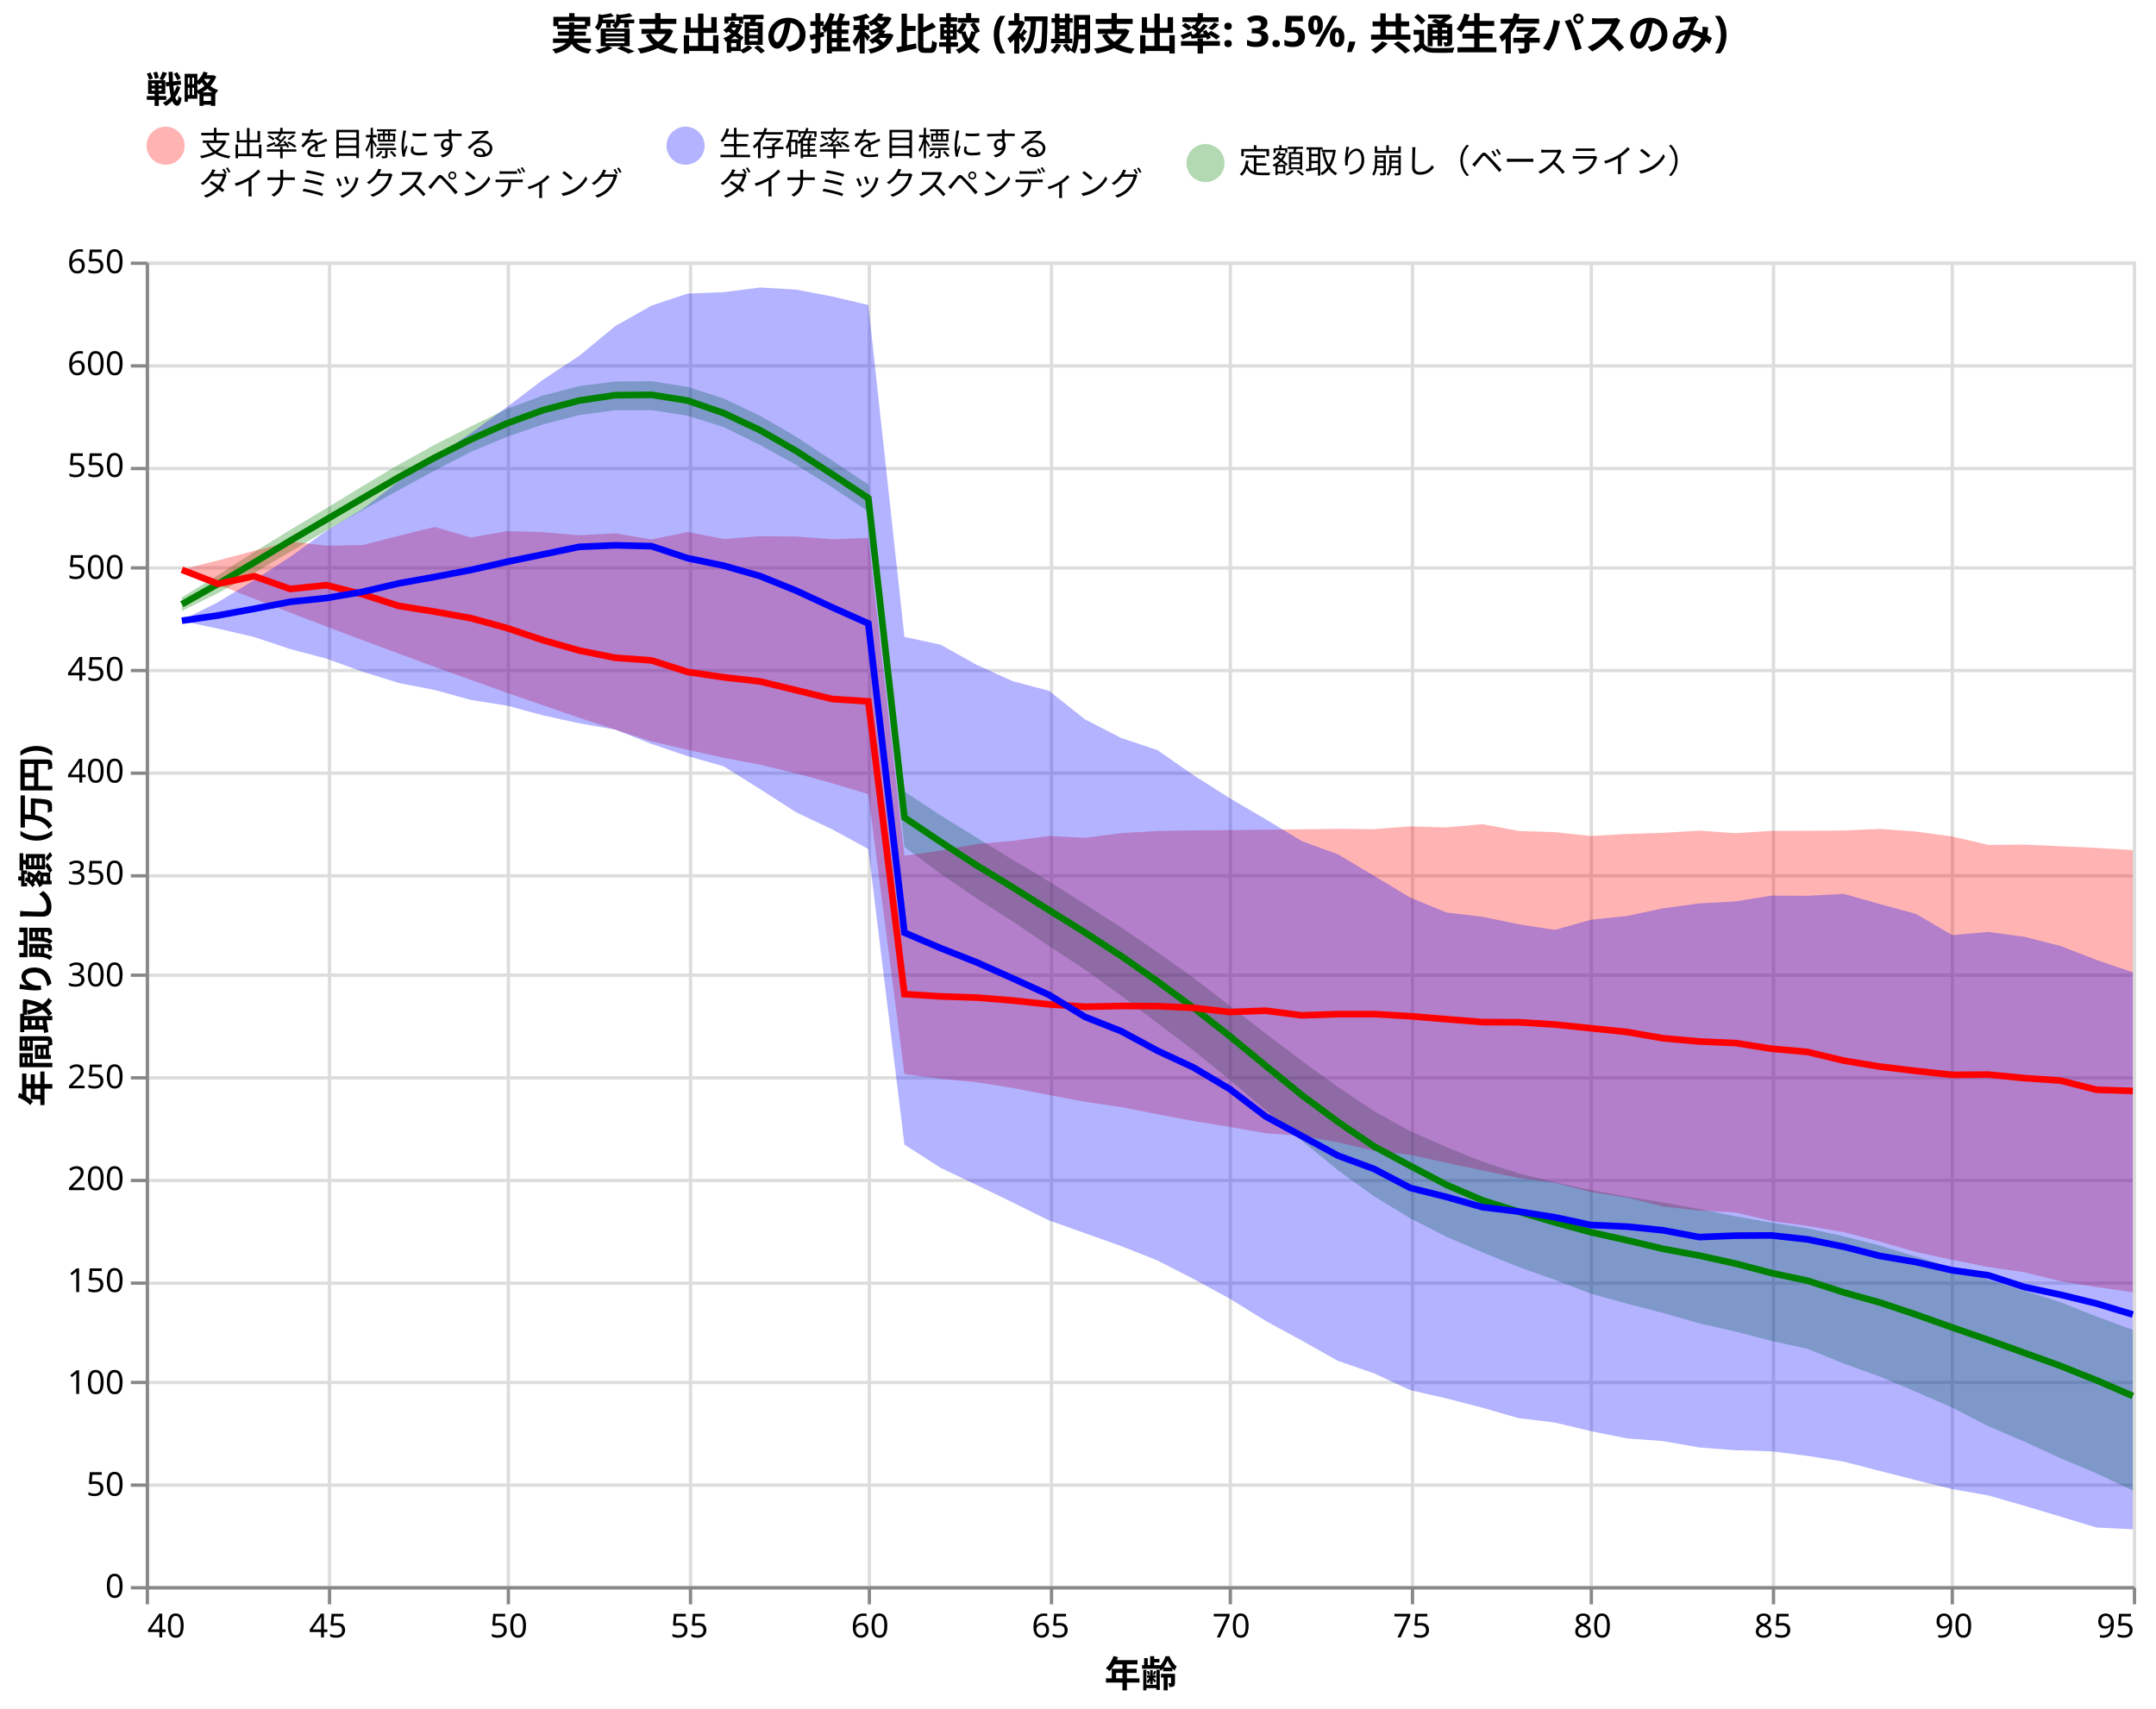
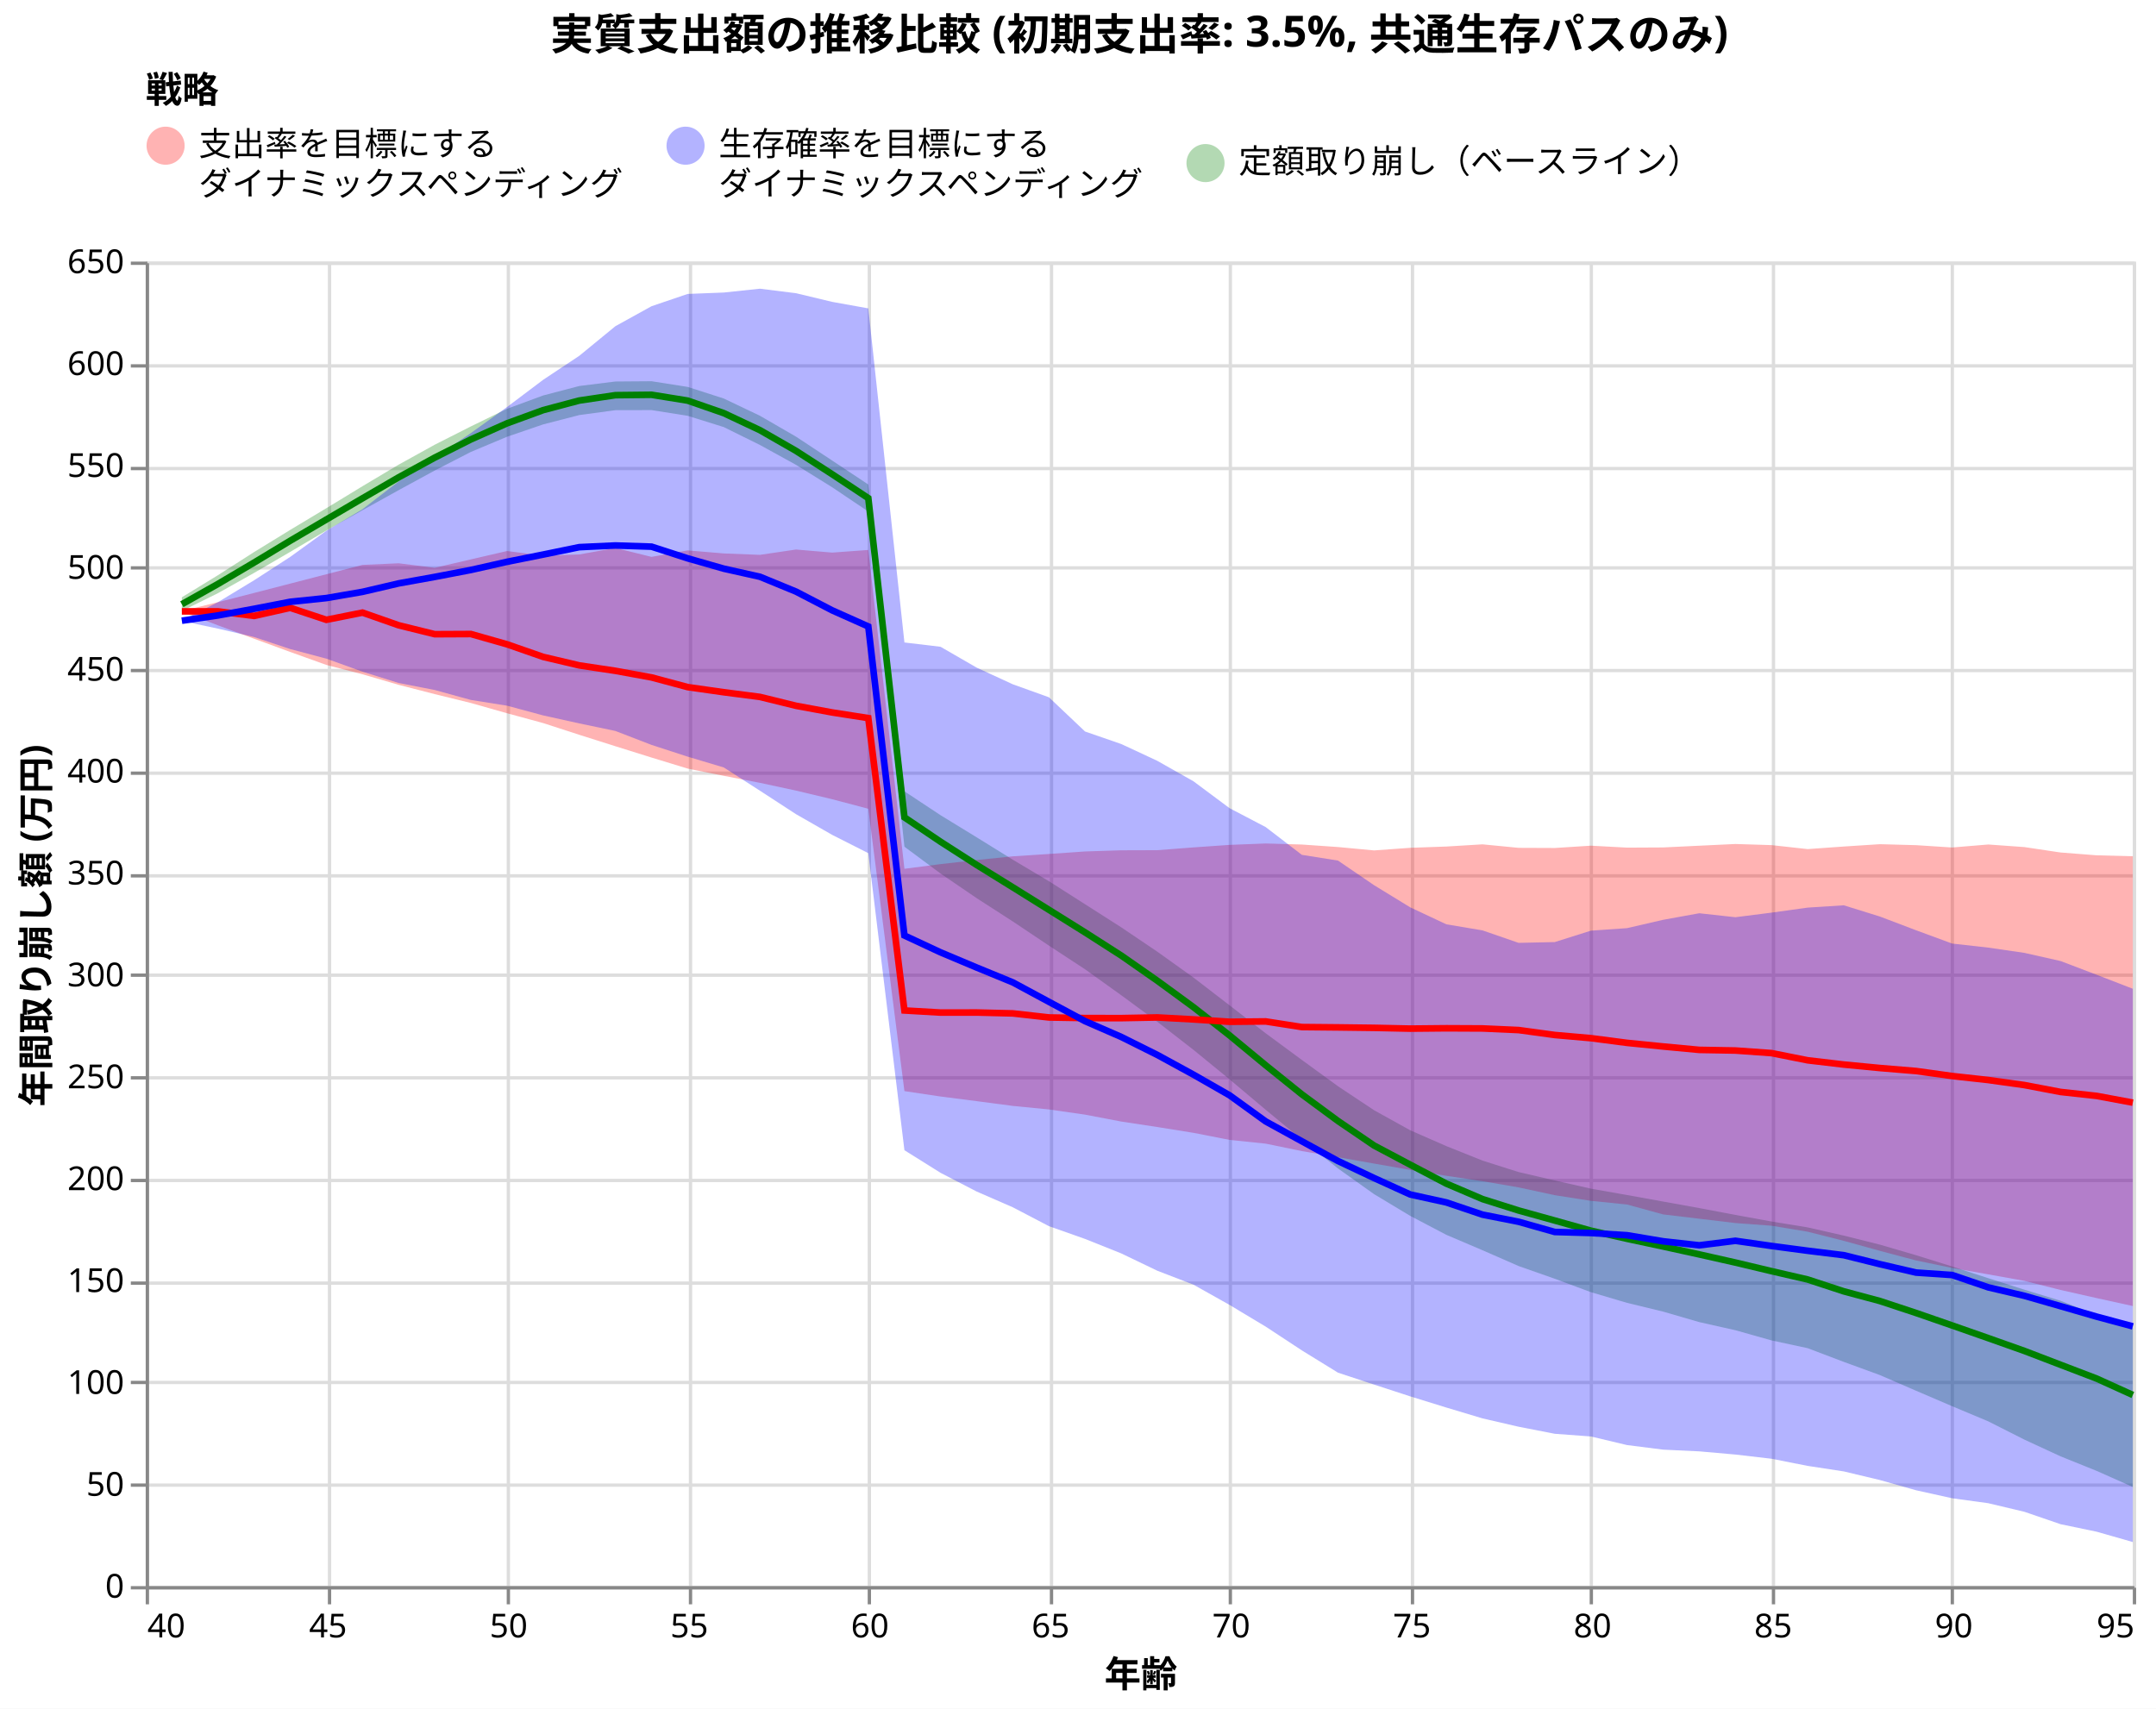
<svg xmlns="http://www.w3.org/2000/svg" version="1.1" class="marks" width="651" height="516" viewBox="0 0 651 516">
  <rect width="651" height="516" fill="white" />
  <g fill="none" stroke-miterlimit="10" transform="translate(44,79)">
    <g class="mark-group role-frame root" role="graphics-object" aria-roledescription="group mark container">
      <g transform="translate(0,0)">
        <path class="background" aria-hidden="true" d="M0.5,0.5h600v400h-600Z" stroke="#ddd" />
        <g>
          <g class="mark-group role-axis" aria-hidden="true">
            <g transform="translate(0.5,400.5)">
              <path class="background" aria-hidden="true" d="M0,0h0v0h0Z" pointer-events="none" />
              <g>
                <g class="mark-rule role-axis-grid" pointer-events="none">
                  <line transform="translate(0,-400)" x2="0" y2="400" stroke="#ddd" stroke-width="1" opacity="1" />
                  <line transform="translate(55,-400)" x2="0" y2="400" stroke="#ddd" stroke-width="1" opacity="1" />
                  <line transform="translate(109,-400)" x2="0" y2="400" stroke="#ddd" stroke-width="1" opacity="1" />
                  <line transform="translate(164,-400)" x2="0" y2="400" stroke="#ddd" stroke-width="1" opacity="1" />
                  <line transform="translate(218,-400)" x2="0" y2="400" stroke="#ddd" stroke-width="1" opacity="1" />
                  <line transform="translate(273,-400)" x2="0" y2="400" stroke="#ddd" stroke-width="1" opacity="1" />
                  <line transform="translate(327,-400)" x2="0" y2="400" stroke="#ddd" stroke-width="1" opacity="1" />
                  <line transform="translate(382,-400)" x2="0" y2="400" stroke="#ddd" stroke-width="1" opacity="1" />
                  <line transform="translate(436,-400)" x2="0" y2="400" stroke="#ddd" stroke-width="1" opacity="1" />
                  <line transform="translate(491,-400)" x2="0" y2="400" stroke="#ddd" stroke-width="1" opacity="1" />
                  <line transform="translate(545,-400)" x2="0" y2="400" stroke="#ddd" stroke-width="1" opacity="1" />
                  <line transform="translate(600,-400)" x2="0" y2="400" stroke="#ddd" stroke-width="1" opacity="1" />
                </g>
              </g>
              <path class="foreground" aria-hidden="true" d="" pointer-events="none" display="none" />
            </g>
          </g>
          <g class="mark-group role-axis" aria-hidden="true">
            <g transform="translate(0.5,0.5)">
              <path class="background" aria-hidden="true" d="M0,0h0v0h0Z" pointer-events="none" />
              <g>
                <g class="mark-rule role-axis-grid" pointer-events="none">
                  <line transform="translate(0,400)" x2="600" y2="0" stroke="#ddd" stroke-width="1" opacity="1" />
                  <line transform="translate(0,369)" x2="600" y2="0" stroke="#ddd" stroke-width="1" opacity="1" />
                  <line transform="translate(0,338)" x2="600" y2="0" stroke="#ddd" stroke-width="1" opacity="1" />
                  <line transform="translate(0,308)" x2="600" y2="0" stroke="#ddd" stroke-width="1" opacity="1" />
                  <line transform="translate(0,277)" x2="600" y2="0" stroke="#ddd" stroke-width="1" opacity="1" />
                  <line transform="translate(0,246)" x2="600" y2="0" stroke="#ddd" stroke-width="1" opacity="1" />
                  <line transform="translate(0,215)" x2="600" y2="0" stroke="#ddd" stroke-width="1" opacity="1" />
                  <line transform="translate(0,185)" x2="600" y2="0" stroke="#ddd" stroke-width="1" opacity="1" />
                  <line transform="translate(0,154)" x2="600" y2="0" stroke="#ddd" stroke-width="1" opacity="1" />
                  <line transform="translate(0,123)" x2="600" y2="0" stroke="#ddd" stroke-width="1" opacity="1" />
                  <line transform="translate(0,92)" x2="600" y2="0" stroke="#ddd" stroke-width="1" opacity="1" />
                  <line transform="translate(0,62)" x2="600" y2="0" stroke="#ddd" stroke-width="1" opacity="1" />
                  <line transform="translate(0,31)" x2="600" y2="0" stroke="#ddd" stroke-width="1" opacity="1" />
                  <line transform="translate(0,0)" x2="600" y2="0" stroke="#ddd" stroke-width="1" opacity="1" />
                </g>
              </g>
              <path class="foreground" aria-hidden="true" d="" pointer-events="none" display="none" />
            </g>
          </g>
          <g class="mark-group role-axis" role="graphics-symbol" aria-roledescription="axis" aria-label="X-axis titled '年齢' for a linear scale with values from 40 to 95">
            <g transform="translate(0.5,400.5)">
              <path class="background" aria-hidden="true" d="M0,0h0v0h0Z" pointer-events="none" />
              <g>
                <g class="mark-rule role-axis-tick" pointer-events="none">
                  <line transform="translate(0,0)" x2="0" y2="5" stroke="#888" stroke-width="1" opacity="1" />
                  <line transform="translate(55,0)" x2="0" y2="5" stroke="#888" stroke-width="1" opacity="1" />
                  <line transform="translate(109,0)" x2="0" y2="5" stroke="#888" stroke-width="1" opacity="1" />
                  <line transform="translate(164,0)" x2="0" y2="5" stroke="#888" stroke-width="1" opacity="1" />
                  <line transform="translate(218,0)" x2="0" y2="5" stroke="#888" stroke-width="1" opacity="1" />
                  <line transform="translate(273,0)" x2="0" y2="5" stroke="#888" stroke-width="1" opacity="1" />
                  <line transform="translate(327,0)" x2="0" y2="5" stroke="#888" stroke-width="1" opacity="1" />
                  <line transform="translate(382,0)" x2="0" y2="5" stroke="#888" stroke-width="1" opacity="1" />
                  <line transform="translate(436,0)" x2="0" y2="5" stroke="#888" stroke-width="1" opacity="1" />
                  <line transform="translate(491,0)" x2="0" y2="5" stroke="#888" stroke-width="1" opacity="1" />
                  <line transform="translate(545,0)" x2="0" y2="5" stroke="#888" stroke-width="1" opacity="1" />
                  <line transform="translate(600,0)" x2="0" y2="5" stroke="#888" stroke-width="1" opacity="1" />
                </g>
                <g class="mark-text role-axis-label" pointer-events="none">
                  <text text-anchor="start" transform="translate(0,15)" font-family="sans-serif" font-size="10px" fill="#000" opacity="1">40</text>
                  <text text-anchor="middle" transform="translate(54.54545,15)" font-family="sans-serif" font-size="10px" fill="#000" opacity="1">45</text>
                  <text text-anchor="middle" transform="translate(109.0909,15)" font-family="sans-serif" font-size="10px" fill="#000" opacity="1">50</text>
                  <text text-anchor="middle" transform="translate(163.6364,15)" font-family="sans-serif" font-size="10px" fill="#000" opacity="1">55</text>
                  <text text-anchor="middle" transform="translate(218.1818,15)" font-family="sans-serif" font-size="10px" fill="#000" opacity="1">60</text>
                  <text text-anchor="middle" transform="translate(272.7273,15)" font-family="sans-serif" font-size="10px" fill="#000" opacity="1">65</text>
                  <text text-anchor="middle" transform="translate(327.2727,15)" font-family="sans-serif" font-size="10px" fill="#000" opacity="1">70</text>
                  <text text-anchor="middle" transform="translate(381.8182,15)" font-family="sans-serif" font-size="10px" fill="#000" opacity="1">75</text>
                  <text text-anchor="middle" transform="translate(436.3636,15)" font-family="sans-serif" font-size="10px" fill="#000" opacity="1">80</text>
                  <text text-anchor="middle" transform="translate(490.9091,15)" font-family="sans-serif" font-size="10px" fill="#000" opacity="1">85</text>
                  <text text-anchor="middle" transform="translate(545.4545,15)" font-family="sans-serif" font-size="10px" fill="#000" opacity="1">90</text>
                  <text text-anchor="end" transform="translate(600,15)" font-family="sans-serif" font-size="10px" fill="#000" opacity="1">95</text>
                </g>
                <g class="mark-rule role-axis-domain" pointer-events="none">
                  <line transform="translate(0,0)" x2="600" y2="0" stroke="#888" stroke-width="1" opacity="1" />
                </g>
                <g class="mark-text role-axis-title" pointer-events="none">
                  <text text-anchor="middle" transform="translate(300,30)" font-family="sans-serif" font-size="11px" font-weight="bold" fill="#000" opacity="1">年齢</text>
                </g>
              </g>
              <path class="foreground" aria-hidden="true" d="" pointer-events="none" display="none" />
            </g>
          </g>
          <g class="mark-group role-axis" role="graphics-symbol" aria-roledescription="axis" aria-label="Y-axis titled '年間取り崩し額 (万円)' for a linear scale with values from 0 to 650">
            <g transform="translate(0.5,0.5)">
              <path class="background" aria-hidden="true" d="M0,0h0v0h0Z" pointer-events="none" />
              <g>
                <g class="mark-rule role-axis-tick" pointer-events="none">
                  <line transform="translate(0,400)" x2="-5" y2="0" stroke="#888" stroke-width="1" opacity="1" />
                  <line transform="translate(0,369)" x2="-5" y2="0" stroke="#888" stroke-width="1" opacity="1" />
                  <line transform="translate(0,338)" x2="-5" y2="0" stroke="#888" stroke-width="1" opacity="1" />
                  <line transform="translate(0,308)" x2="-5" y2="0" stroke="#888" stroke-width="1" opacity="1" />
                  <line transform="translate(0,277)" x2="-5" y2="0" stroke="#888" stroke-width="1" opacity="1" />
                  <line transform="translate(0,246)" x2="-5" y2="0" stroke="#888" stroke-width="1" opacity="1" />
                  <line transform="translate(0,215)" x2="-5" y2="0" stroke="#888" stroke-width="1" opacity="1" />
                  <line transform="translate(0,185)" x2="-5" y2="0" stroke="#888" stroke-width="1" opacity="1" />
                  <line transform="translate(0,154)" x2="-5" y2="0" stroke="#888" stroke-width="1" opacity="1" />
                  <line transform="translate(0,123)" x2="-5" y2="0" stroke="#888" stroke-width="1" opacity="1" />
                  <line transform="translate(0,92)" x2="-5" y2="0" stroke="#888" stroke-width="1" opacity="1" />
                  <line transform="translate(0,62)" x2="-5" y2="0" stroke="#888" stroke-width="1" opacity="1" />
                  <line transform="translate(0,31)" x2="-5" y2="0" stroke="#888" stroke-width="1" opacity="1" />
                  <line transform="translate(0,0)" x2="-5" y2="0" stroke="#888" stroke-width="1" opacity="1" />
                </g>
                <g class="mark-text role-axis-label" pointer-events="none">
                  <text text-anchor="end" transform="translate(-7,403)" font-family="sans-serif" font-size="10px" fill="#000" opacity="1">0</text>
                  <text text-anchor="end" transform="translate(-7,372.2308)" font-family="sans-serif" font-size="10px" fill="#000" opacity="1">50</text>
                  <text text-anchor="end" transform="translate(-7,341.4615)" font-family="sans-serif" font-size="10px" fill="#000" opacity="1">100</text>
                  <text text-anchor="end" transform="translate(-7,310.6923)" font-family="sans-serif" font-size="10px" fill="#000" opacity="1">150</text>
                  <text text-anchor="end" transform="translate(-7,279.9231)" font-family="sans-serif" font-size="10px" fill="#000" opacity="1">200</text>
                  <text text-anchor="end" transform="translate(-7,249.1538)" font-family="sans-serif" font-size="10px" fill="#000" opacity="1">250</text>
                  <text text-anchor="end" transform="translate(-7,218.3846)" font-family="sans-serif" font-size="10px" fill="#000" opacity="1">300</text>
                  <text text-anchor="end" transform="translate(-7,187.6154)" font-family="sans-serif" font-size="10px" fill="#000" opacity="1">350</text>
                  <text text-anchor="end" transform="translate(-7,156.8462)" font-family="sans-serif" font-size="10px" fill="#000" opacity="1">400</text>
                  <text text-anchor="end" transform="translate(-7,126.0769)" font-family="sans-serif" font-size="10px" fill="#000" opacity="1">450</text>
                  <text text-anchor="end" transform="translate(-7,95.30769)" font-family="sans-serif" font-size="10px" fill="#000" opacity="1">500</text>
                  <text text-anchor="end" transform="translate(-7,64.53846)" font-family="sans-serif" font-size="10px" fill="#000" opacity="1">550</text>
                  <text text-anchor="end" transform="translate(-7,33.76923)" font-family="sans-serif" font-size="10px" fill="#000" opacity="1">600</text>
                  <text text-anchor="end" transform="translate(-7,3)" font-family="sans-serif" font-size="10px" fill="#000" opacity="1">650</text>
                </g>
                <g class="mark-rule role-axis-domain" pointer-events="none">
                  <line transform="translate(0,400)" x2="0" y2="-400" stroke="#888" stroke-width="1" opacity="1" />
                </g>
                <g class="mark-text role-axis-title" pointer-events="none">
                  <text text-anchor="middle" transform="translate(-27.68457,200) rotate(-90) translate(0,-2)" font-family="sans-serif" font-size="11px" font-weight="bold" fill="#000" opacity="1">年間取り崩し額 (万円)</text>
                </g>
              </g>
              <path class="foreground" aria-hidden="true" d="" pointer-events="none" display="none" />
            </g>
          </g>
          <g class="mark-group role-scope layer_0_pathgroup" role="graphics-object" aria-roledescription="group mark container">
            <g transform="translate(0,0)">
              <path class="background" aria-hidden="true" d="M0,0h600v400h-600Z" />
              <g>
                <g class="mark-area role-mark layer_0_marks" role="graphics-object" aria-roledescription="area mark container">
-                   <path aria-label="年齢: 41; 年間取り崩し額 (万円): 478.536350223; spend75p: 485.250710233; 戦略: 定額取り崩し（ベースライン）" role="graphics-symbol" aria-roledescription="area mark" d="M10.909,105.516L21.818,100.135L32.727,94.013L43.636,87.663L54.545,81.212L65.455,75.08L76.364,69.033L87.273,63.091L98.182,57.476L109.091,52.902L120,49.17L130.909,46.349L141.818,44.866L152.727,44.856L163.636,46.57L174.545,49.982L185.455,55.373L196.364,61.383L207.273,68.165L218.182,75.484L229.091,176.777L240,184.857L250.909,192.305L261.818,199.285L272.727,206.652L283.636,213.819L294.545,221.7L305.455,229.928L316.364,238.224L327.273,247.031L338.182,256.325L349.091,265.492L360,274.419L370.909,282.294L381.818,288.923L392.727,294.478L403.636,299.188L414.545,303.612L425.455,307.506L436.364,311.688L447.273,314.713L458.182,317.506L469.091,320.635L480,323.133L490.909,325.957L501.818,328.35L512.727,332.798L523.636,336.715L534.545,341.341L545.455,346.067L556.364,351.72L567.273,356.377L578.182,361.375L589.091,365.981L600,371.13L600,322.613L589.091,318.625L578.182,314.261L567.273,310.812L556.364,307.463L545.455,303.762L534.545,300.477L523.636,297.17L512.727,294.348L501.818,291.965L490.909,290.254L480,288.312L469.091,286.139L458.182,284.169L447.273,282.37L436.364,280.388L425.455,278.042L414.545,275.357L403.636,271.83L392.727,267.435L381.818,262.598L370.909,256.604L360,249.289L349.091,241.403L338.182,233.13L327.273,224.714L316.364,216.3L305.455,208.546L294.545,201.13L283.636,194.099L272.727,187.178L261.818,180.672L250.909,173.97L240,167.24L229.091,160.038L218.182,67.333L207.273,60.073L196.364,52.869L185.455,46.549L174.545,41.36L163.636,37.837L152.727,36.131L141.818,36.217L130.909,37.577L120,40.443L109.091,44.457L98.182,49.772L87.273,55.298L76.364,61.328L65.455,67.831L54.545,74.472L43.636,81.022L32.727,87.713L21.818,94.698L10.909,101.384Z" fill="green" opacity="0.3" />
+                   <path aria-label="年齢: 41; 年間取り崩し額 (万円): 478.536350223; spend75p: 485.250710233; 戦略: 定額取り崩し（ベースライン）" role="graphics-symbol" aria-roledescription="area mark" d="M10.909,105.516L21.818,100.135L32.727,94.013L43.636,87.663L54.545,81.212L65.455,75.08L76.364,69.033L87.273,63.091L98.182,57.476L109.091,52.902L120,49.168L130.909,46.349L141.818,44.872L152.727,44.849L163.636,46.57L174.545,49.979L185.455,55.374L196.364,61.386L207.273,68.15L218.182,75.489L229.091,176.703L240,184.801L250.909,192.239L261.818,199.279L272.727,206.575L283.636,213.722L294.545,221.546L305.455,229.575L316.364,238.043L327.273,246.962L338.182,256.152L349.091,265.169L360,273.87L370.909,281.636L381.818,288.194L392.727,293.919L403.636,298.566L414.545,303.346L425.455,307.176L436.364,311.229L447.273,314.456L458.182,317.104L469.091,320.272L480,322.724L490.909,325.8L501.818,328.146L512.727,332.284L523.636,336.271L534.545,340.998L545.455,345.677L556.364,350.25L567.273,355.766L578.182,360.812L589.091,365.209L600,370.062L600,321.968L589.091,318.114L578.182,313.823L567.273,310.48L556.364,307.012L545.455,303.474L534.545,300.07L523.636,296.88L512.727,294.148L501.818,291.669L490.909,289.893L480,287.905L469.091,285.836L458.182,283.867L447.273,281.893L436.364,279.971L425.455,277.494L414.545,274.96L403.636,271.497L392.727,267.128L381.818,262.341L370.909,256.296L360,249.038L349.091,241.097L338.182,233.057L327.273,224.614L316.364,216.217L305.455,208.412L294.545,201.045L283.636,194.08L272.727,187.127L261.818,180.632L250.909,173.871L240,167.191L229.091,159.977L218.182,67.319L207.273,60.085L196.364,52.872L185.455,46.555L174.545,41.352L163.636,37.841L152.727,36.129L141.818,36.212L130.909,37.574L120,40.43L109.091,44.457L98.182,49.772L87.273,55.298L76.364,61.328L65.455,67.831L54.545,74.472L43.636,81.022L32.727,87.713L21.818,94.698L10.909,101.384Z" fill="green" opacity="0.3" />
                </g>
              </g>
              <path class="foreground" aria-hidden="true" d="" display="none" />
            </g>
            <g transform="translate(0,0)">
              <path class="background" aria-hidden="true" d="M0,0h600v400h-600Z" />
              <g>
                <g class="mark-area role-mark layer_0_marks" role="graphics-object" aria-roledescription="area mark container">
-                   <path aria-label="年齢: 41; 年間取り崩し額 (万円): 498.603906665; spend75p: 498.890347629; 戦略: 支出率を目標にする@ダイナミックスペンディング" role="graphics-symbol" aria-roledescription="area mark" d="M10.909,93.167L21.818,97.535L32.727,101.807L43.636,106.018L54.545,110.202L65.455,114.316L76.364,118.38L87.273,122.394L98.182,126.334L109.091,130.217L120,134.013L130.909,137.771L141.818,141.367L152.727,144.894L163.636,147.443L174.545,149.853L185.455,151.916L196.364,154.557L207.273,157.54L218.182,160.83L229.091,245.378L240,246.78L250.909,247.833L261.818,249.57L272.727,251.692L283.636,253.744L294.545,255.337L305.455,257.485L316.364,259.537L327.273,261.324L338.182,263.233L349.091,264.051L360,265.968L370.909,268.563L381.818,269.745L392.727,272.149L403.636,274.494L414.545,276.759L425.455,278.2L436.364,281.007L447.273,282.645L458.182,285.394L469.091,286.573L480,287.181L490.909,289.717L501.818,291.237L512.727,293.106L523.636,295.963L534.545,299.108L545.455,301.461L556.364,303.638L567.273,305.217L578.182,307.925L589.091,309.687L600,311.251L600,177.719L589.091,177.064L578.182,176.569L567.273,176.068L556.364,176.147L545.455,173.622L534.545,172.123L523.636,171.329L512.727,171.821L501.818,171.91L490.909,171.919L480,172.618L469.091,171.855L458.182,172.514L447.273,172.848L436.364,173.465L425.455,172.3L414.545,171.951L403.636,169.89L392.727,170.874L381.818,170.561L370.909,171.396L360,171.308L349.091,171.453L338.182,171.577L327.273,171.711L316.364,171.769L305.455,171.974L294.545,172.609L283.636,174.019L272.727,173.467L261.818,174.925L250.909,175.882L240,177.884L229.091,179.428L218.182,83.444L207.273,83.86L196.364,83.029L185.455,82.942L174.545,83.774L163.636,81.671L152.727,83.922L141.818,82.063L130.909,82.667L120,81.713L109.091,81.398L98.182,83.33L87.273,80.149L76.364,82.847L65.455,85.616L54.545,85.805L43.636,84.521L32.727,87.368L21.818,90.25L10.909,92.991Z" fill="red" opacity="0.3" />
+                   <path aria-label="年齢: 41; 年間取り崩し額 (万円): 478.203906665; spend75p: 478.490347629; 戦略: 支出率を目標にする@ダイナミックスペンディング" role="graphics-symbol" aria-roledescription="area mark" d="M10.909,105.721L21.818,109.851L32.727,113.9L43.636,117.89L54.545,121.809L65.455,124.628L76.364,127.819L87.273,130.624L98.182,133.302L109.091,136.4L120,139.365L130.909,142.908L141.818,146.362L152.727,149.779L163.636,153.112L174.545,155.292L185.455,157.414L196.364,159.761L207.273,162.361L218.182,165.243L229.091,250.513L240,252.142L250.909,253.541L261.818,254.981L272.727,256.05L283.636,257.618L294.545,259.701L305.455,261.358L316.364,263.112L327.273,265.249L338.182,266.378L349.091,268.629L360,270.467L370.909,272.397L381.818,274.309L392.727,276.092L403.636,277.715L414.545,279.59L425.455,281.943L436.364,283.652L447.273,284.756L458.182,287.75L469.091,289.052L480,290.357L490.909,291.167L501.818,292.972L512.727,295.729L523.636,298.751L534.545,301.651L545.455,303.921L556.364,305.855L567.273,307.815L578.182,310.562L589.091,313.022L600,315.423L600,179.586L589.091,179.302L578.182,178.45L567.273,176.819L556.364,176.033L545.455,176.94L534.545,176.237L523.636,175.941L512.727,176.647L501.818,177.425L490.909,176.223L480,175.884L469.091,176.402L458.182,176.924L447.273,176.979L436.364,176.392L425.455,177.09L414.545,177.047L403.636,175.988L392.727,176.651L381.818,177.035L370.909,177.824L360,176.801L349.091,176.043L338.182,175.728L327.273,176.152L316.364,176.914L305.455,177.752L294.545,177.786L283.636,178.137L272.727,178.898L261.818,179.61L250.909,180.725L240,181.959L229.091,183.374L218.182,87.086L207.273,87.883L196.364,86.955L185.455,88.563L174.545,88.135L163.636,87.225L152.727,89.175L141.818,86.484L130.909,88.447L120,88.805L109.091,87.406L98.182,89.931L87.273,92.478L76.364,91.108L65.455,91.606L54.545,94.418L43.636,97.247L32.727,100.068L21.818,102.853L10.909,105.544Z" fill="red" opacity="0.3" />
                </g>
              </g>
              <path class="foreground" aria-hidden="true" d="" display="none" />
            </g>
            <g transform="translate(0,0)">
              <path class="background" aria-hidden="true" d="M0,0h600v400h-600Z" />
              <g>
                <g class="mark-area role-mark layer_0_marks" role="graphics-object" aria-roledescription="area mark container">
-                   <path aria-label="年齢: 41; 年間取り崩し額 (万円): 473.626015742; spend75p: 473.912456705; 戦略: 生存確率を目標にする@ダイナミックスペンディング" role="graphics-symbol" aria-roledescription="area mark" d="M10.909,108.538L21.818,110.842L32.727,113.381L43.636,117.013L54.545,119.911L65.455,123.846L76.364,127.252L87.273,129.383L98.182,132.38L109.091,134.114L120,137.043L130.909,139.431L141.818,141.355L152.727,145.671L163.636,149.35L174.545,152.446L185.455,159.288L196.364,166.295L207.273,171.456L218.182,177.404L229.091,266.667L240,273.672L250.909,278.859L261.818,284.154L272.727,289.56L283.636,293.429L294.545,297.312L305.455,301.641L316.364,307.227L327.273,313.161L338.182,319.922L349.091,325.852L360,331.985L370.909,335.742L381.818,340.807L392.727,343.315L403.636,346.135L414.545,349.276L425.455,350.598L436.364,353.21L447.273,355.407L458.182,356.205L469.091,358.14L480,358.965L490.909,359.295L501.818,360.68L512.727,362.404L523.636,365.225L534.545,368.013L545.455,370.705L556.364,372.62L567.273,375.747L578.182,379.03L589.091,382.313L600,382.836L600,214.636L589.091,210.924L578.182,206.689L567.273,203.92L556.364,202.442L545.455,203.391L534.545,196.993L523.636,194.042L512.727,190.945L501.818,191.538L490.909,191.477L480,193.229L469.091,193.825L458.182,195.309L447.273,197.624L436.364,198.768L425.455,201.83L414.545,200.123L403.636,197.865L392.727,196.567L381.818,192.07L370.909,185.51L360,179.005L349.091,175.025L338.182,168.417L327.273,162.037L316.364,155.093L305.455,147.516L294.545,143.865L283.636,138.267L272.727,129.61L261.818,126.727L250.909,121.771L240,115.683L229.091,113.349L218.182,13.102L207.273,10.535L196.364,8.462L185.455,7.82L174.545,9.239L163.636,9.657L152.727,13.295L141.818,19.443L130.909,28.454L120,35.634L109.091,43.922L98.182,51.781L87.273,59.169L76.364,66.378L65.455,74.777L54.545,81.286L43.636,89.18L32.727,96.238L21.818,102.848L10.909,108.362Z" fill="blue" opacity="0.3" />
+                   <path aria-label="年齢: 41; 年間取り崩し額 (万円): 473.626015742; spend75p: 473.912456705; 戦略: 生存確率を目標にする@ダイナミックスペンディング" role="graphics-symbol" aria-roledescription="area mark" d="M10.909,108.538L21.818,110.842L32.727,113.381L43.636,117.013L54.545,119.911L65.455,123.846L76.364,127.252L87.273,129.383L98.182,132.38L109.091,134.114L120,137.054L130.909,139.467L141.818,141.748L152.727,145.959L163.636,149.506L174.545,152.769L185.455,159.787L196.364,166.885L207.273,173.127L218.182,178.655L229.091,268.361L240,275.191L250.909,280.844L261.818,285.599L272.727,291.298L283.636,295.158L294.545,299.52L305.455,304.759L316.364,308.966L327.273,315.089L338.182,321.639L349.091,328.814L360,335.54L370.909,339.142L381.818,342.7L392.727,346.079L403.636,349.349L414.545,351.868L425.455,353.997L436.364,354.808L447.273,357.405L458.182,358.787L469.091,359.306L480,360.266L490.909,361.538L501.818,363.693L512.727,365.361L523.636,367.966L534.545,371.054L545.455,373.47L556.364,374.968L567.273,377.557L578.182,381.301L589.091,383.574L600,386.691L600,219.606L589.091,215.383L578.182,211.227L567.273,208.766L556.364,207.179L545.455,205.953L534.545,201.935L523.636,197.789L512.727,194.4L501.818,195.097L490.909,196.611L480,197.999L469.091,196.799L458.182,198.779L447.273,201.298L436.364,202.059L425.455,205.502L414.545,205.742L403.636,201.974L392.727,200.141L381.818,195.016L370.909,188.333L360,180.893L349.091,179.16L338.182,170.78L327.273,165.072L316.364,156.946L305.455,150.772L294.545,145.686L283.636,141.916L272.727,131.578L261.818,127.655L250.909,122.625L240,116.323L229.091,115.024L218.182,14.128L207.273,12.164L196.364,9.549L185.455,8.187L174.545,9.343L163.636,9.766L152.727,13.48L141.818,19.509L130.909,28.455L120,35.702L109.091,43.922L98.182,51.781L87.273,59.169L76.364,66.378L65.455,74.777L54.545,81.286L43.636,89.18L32.727,96.238L21.818,102.848L10.909,108.362Z" fill="blue" opacity="0.3" />
                </g>
              </g>
              <path class="foreground" aria-hidden="true" d="" display="none" />
            </g>
          </g>
          <g class="mark-group role-scope layer_1_pathgroup" role="graphics-object" aria-roledescription="group mark container">
            <g transform="translate(0,0)">
              <path class="background" aria-hidden="true" d="M0,0h600v400h-600Z" />
              <g>
                <g class="mark-line role-mark layer_1_marks" role="graphics-object" aria-roledescription="line mark container">
-                   <path aria-label="年齢: 41; spend50p: 481.845245909; group_label: 定額取り崩し（ベースライン）" role="graphics-symbol" aria-roledescription="line mark" d="M10.909,103.48L21.818,97.346L32.727,90.892L43.636,84.299L54.545,77.886L65.455,71.491L76.364,65.158L87.273,59.195L98.182,53.703L109.091,48.846L120,44.858L130.909,41.963L141.818,40.337L152.727,40.237L163.636,41.982L174.545,45.768L185.455,50.892L196.364,57.159L207.273,64.217L218.182,71.438L229.091,167.892L240,175.236L250.909,182.345L261.818,188.992L272.727,195.849L283.636,202.628L294.545,209.717L305.455,217.345L316.364,225.344L327.273,233.874L338.182,242.856L349.091,251.728L360,259.797L370.909,267.22L381.818,273.075L392.727,278.8L403.636,283.499L414.545,286.922L425.455,290.155L436.364,293.128L447.273,295.556L458.182,298.157L469.091,300.181L480,302.589L490.909,305.453L501.818,307.784L512.727,311.311L523.636,314.359L534.545,318.009L545.455,321.884L556.364,325.646L567.273,329.563L578.182,333.514L589.091,337.87L600,342.581" stroke="green" stroke-width="2" />
+                   <path aria-label="年齢: 41; spend50p: 481.845245909; group_label: 定額取り崩し（ベースライン）" role="graphics-symbol" aria-roledescription="line mark" d="M10.909,103.48L21.818,97.346L32.727,90.892L43.636,84.299L54.545,77.886L65.455,71.491L76.364,65.158L87.273,59.195L98.182,53.703L109.091,48.846L120,44.855L130.909,41.961L141.818,40.341L152.727,40.223L163.636,41.981L174.545,45.768L185.455,50.906L196.364,57.167L207.273,64.221L218.182,71.438L229.091,167.841L240,175.204L250.909,182.211L261.818,188.963L272.727,195.764L283.636,202.577L294.545,209.565L305.455,217.174L316.364,225.155L327.273,233.693L338.182,242.715L349.091,251.487L360,259.531L370.909,266.952L381.818,272.734L392.727,278.456L403.636,283.118L414.545,286.563L425.455,289.595L436.364,292.657L447.273,295.107L458.182,297.439L469.091,299.829L480,302.286L490.909,304.885L501.818,307.404L512.727,310.981L523.636,313.905L534.545,317.511L545.455,321.293L556.364,325.111L567.273,328.98L578.182,333.158L589.091,337.329L600,342.28" stroke="green" stroke-width="2" />
                </g>
              </g>
              <path class="foreground" aria-hidden="true" d="" display="none" />
            </g>
            <g transform="translate(0,0)">
              <path class="background" aria-hidden="true" d="M0,0h600v400h-600Z" />
              <g>
                <g class="mark-line role-mark layer_1_marks" role="graphics-object" aria-roledescription="line mark container">
-                   <path aria-label="年齢: 41; spend50p: 498.745067292; group_label: 支出率を目標にする@ダイナミックスペンディング" role="graphics-symbol" aria-roledescription="line mark" d="M10.909,93.08L21.818,97.317L32.727,95.012L43.636,98.867L54.545,97.716L65.455,100.47L76.364,103.976L87.273,105.719L98.182,107.685L109.091,110.673L120,114.351L130.909,117.457L141.818,119.655L152.727,120.447L163.636,123.928L174.545,125.545L185.455,126.783L196.364,129.429L207.273,132.098L218.182,132.813L229.091,221.218L240,221.904L250.909,222.26L261.818,223.148L272.727,224.318L283.636,225.03L294.545,224.81L305.455,224.85L316.364,225.37L327.273,226.622L338.182,226.234L349.091,227.631L360,227.254L370.909,227.253L381.818,227.884L392.727,228.792L403.636,229.673L414.545,229.716L425.455,230.394L436.364,231.531L447.273,232.655L458.182,234.558L469.091,235.527L480,235.994L490.909,237.712L501.818,238.696L512.727,241.312L523.636,243.108L534.545,244.423L545.455,245.599L556.364,245.524L567.273,246.588L578.182,247.341L589.091,250.113L600,250.467" stroke="red" stroke-width="2" />
+                   <path aria-label="年齢: 41; spend50p: 478.345067292; group_label: 支出率を目標にする@ダイナミックスペンディング" role="graphics-symbol" aria-roledescription="line mark" d="M10.909,105.634L21.818,105.631L32.727,107.007L43.636,104.564L54.545,108.182L65.455,106.006L76.364,109.83L87.273,112.526L98.182,112.475L109.091,115.577L120,119.376L130.909,121.946L141.818,123.587L152.727,125.579L163.636,128.504L174.545,130.055L185.455,131.464L196.364,134.147L207.273,136.16L218.182,137.862L229.091,226.159L240,226.793L250.909,226.778L261.818,227.044L272.727,228.269L283.636,228.456L294.545,228.471L305.455,228.265L316.364,228.86L327.273,229.574L338.182,229.468L349.091,231.168L360,231.273L370.909,231.408L381.818,231.641L392.727,231.535L403.636,231.587L414.545,232.076L425.455,233.566L436.364,234.523L447.273,235.943L458.182,237.036L469.091,238.061L480,238.256L490.909,239.035L501.818,241.209L512.727,242.492L523.636,243.54L534.545,244.446L545.455,245.958L556.364,247.165L567.273,248.69L578.182,250.766L589.091,251.963L600,253.994" stroke="red" stroke-width="2" />
                </g>
              </g>
              <path class="foreground" aria-hidden="true" d="" display="none" />
            </g>
            <g transform="translate(0,0)">
              <path class="background" aria-hidden="true" d="M0,0h600v400h-600Z" />
              <g>
                <g class="mark-line role-mark layer_1_marks" role="graphics-object" aria-roledescription="line mark container">
-                   <path aria-label="年齢: 41; spend50p: 473.767176369; group_label: 生存確率を目標にする@ダイナミックスペンディング" role="graphics-symbol" aria-roledescription="line mark" d="M10.909,108.451L21.818,106.863L32.727,104.857L43.636,102.742L54.545,101.615L65.455,99.735L76.364,97.188L87.273,95.222L98.182,93.128L109.091,90.664L120,88.417L130.909,86.145L141.818,85.68L152.727,85.942L163.636,89.567L174.545,91.843L185.455,94.96L196.364,99.36L207.273,104.411L218.182,109.283L229.091,202.656L240,207.33L250.909,211.625L261.818,216.479L272.727,221.443L283.636,228.117L294.545,232.42L305.455,238.301L316.364,243.376L327.273,249.865L338.182,258.178L349.091,264.082L360,270.002L370.909,274.024L381.818,279.744L392.727,282.47L403.636,285.569L414.545,286.878L425.455,288.613L436.364,290.95L447.273,291.429L458.182,292.551L469.091,294.599L480,294.161L490.909,294.09L501.818,295.304L512.727,297.512L523.636,300.296L534.545,302.148L545.455,304.622L556.364,306.135L567.273,309.68L578.182,312.015L589.091,314.676L600,317.984" stroke="blue" stroke-width="2" />
+                   <path aria-label="年齢: 41; spend50p: 473.767176369; group_label: 生存確率を目標にする@ダイナミックスペンディング" role="graphics-symbol" aria-roledescription="line mark" d="M10.909,108.451L21.818,106.863L32.727,104.857L43.636,102.742L54.545,101.615L65.455,99.735L76.364,97.188L87.273,95.222L98.182,93.128L109.091,90.664L120,88.477L130.909,86.238L141.818,85.734L152.727,86.089L163.636,89.618L174.545,92.737L185.455,95.176L196.364,99.664L207.273,105.323L218.182,110.194L229.091,203.525L240,208.608L250.909,213.196L261.818,217.674L272.727,223.551L283.636,229.395L294.545,234.147L305.455,239.583L316.364,245.541L327.273,251.781L338.182,259.671L349.091,265.656L360,271.619L370.909,276.768L381.818,281.734L392.727,284.132L403.636,287.817L414.545,289.971L425.455,293.053L436.364,293.366L447.273,294.034L458.182,295.865L469.091,297.082L480,295.715L490.909,297.278L501.818,298.722L512.727,300.064L523.636,302.775L534.545,305.316L545.455,306.052L556.364,309.779L567.273,312.332L578.182,315.463L589.091,318.629L600,321.562" stroke="blue" stroke-width="2" />
                </g>
              </g>
              <path class="foreground" aria-hidden="true" d="" display="none" />
            </g>
          </g>
          <g class="mark-group role-legend" role="graphics-symbol" aria-roledescription="legend" aria-label="Symbol legend titled '戦略' for fill color and stroke color with 3 values: 支出率を目標にする@ダイナミックスペンディング, 生存確率を目標にする@ダイナミックスペンディング, 定額取り崩し（ベースライン）">
            <g transform="translate(0,-57)">
              <path class="background" aria-hidden="true" d="M0,0h470v39h-470Z" pointer-events="none" />
              <g>
                <g class="mark-group role-legend-entry">
                  <g transform="translate(0,16)">
                    <path class="background" aria-hidden="true" d="M0,0h0v0h0Z" pointer-events="none" />
                    <g>
                      <g class="mark-group role-scope" role="graphics-object" aria-roledescription="group mark container">
                        <g transform="translate(0,0)">
                          <path class="background" aria-hidden="true" d="M0,0h146v23h-146Z" pointer-events="none" opacity="1" />
                          <g>
                            <g class="mark-symbol role-legend-symbol" pointer-events="none">
                              <path transform="translate(6,6)" d="M5,0A5,5,0,1,1,-5,0A5,5,0,1,1,5,0" fill="red" stroke="red" stroke-width="1.5" opacity="0.3" />
                            </g>
                            <g class="mark-text role-legend-label" pointer-events="none">
                              <text text-anchor="start" transform="translate(16,9)" font-family="sans-serif" font-size="10px" fill="#000" opacity="1">
                                <tspan>支出率を目標にする</tspan>
                                <tspan x="0" dy="12">ダイナミックスペンディング</tspan>
                              </text>
                            </g>
                          </g>
                          <path class="foreground" aria-hidden="true" d="" pointer-events="none" display="none" />
                        </g>
                        <g transform="translate(157,0)">
                          <path class="background" aria-hidden="true" d="M0,0h146v23h-146Z" pointer-events="none" opacity="1" />
                          <g>
                            <g class="mark-symbol role-legend-symbol" pointer-events="none">
                              <path transform="translate(6,6)" d="M5,0A5,5,0,1,1,-5,0A5,5,0,1,1,5,0" fill="blue" stroke="blue" stroke-width="1.5" opacity="0.3" />
                            </g>
                            <g class="mark-text role-legend-label" pointer-events="none">
                              <text text-anchor="start" transform="translate(16,9)" font-family="sans-serif" font-size="10px" fill="#000" opacity="1">
                                <tspan>生存確率を目標にする</tspan>
                                <tspan x="0" dy="12">ダイナミックスペンディング</tspan>
                              </text>
                            </g>
                          </g>
                          <path class="foreground" aria-hidden="true" d="" pointer-events="none" display="none" />
                        </g>
                        <g transform="translate(314,5.25)">
                          <path class="background" aria-hidden="true" d="M0,0h156v12.5h-156Z" pointer-events="none" opacity="1" />
                          <g>
                            <g class="mark-symbol role-legend-symbol" pointer-events="none">
                              <path transform="translate(6,6)" d="M5,0A5,5,0,1,1,-5,0A5,5,0,1,1,5,0" fill="green" stroke="green" stroke-width="1.5" opacity="0.3" />
                            </g>
                            <g class="mark-text role-legend-label" pointer-events="none">
                              <text text-anchor="start" transform="translate(16,9)" font-family="sans-serif" font-size="10px" fill="#000" opacity="1">定額取り崩し（ベースライン）</text>
                            </g>
                          </g>
                          <path class="foreground" aria-hidden="true" d="" pointer-events="none" display="none" />
                        </g>
                      </g>
                    </g>
                    <path class="foreground" aria-hidden="true" d="" pointer-events="none" display="none" />
                  </g>
                </g>
                <g class="mark-text role-legend-title" pointer-events="none">
                  <text text-anchor="start" transform="translate(0,9)" font-family="sans-serif" font-size="11px" font-weight="bold" fill="#000" opacity="1">戦略</text>
                </g>
              </g>
              <path class="foreground" aria-hidden="true" d="" pointer-events="none" display="none" />
            </g>
          </g>
          <g class="mark-group role-title">
            <g transform="translate(300,-74)">
              <path class="background" aria-hidden="true" d="M0,0h0v0h0Z" pointer-events="none" />
              <g>
                <g class="mark-text role-title-text" role="graphics-symbol" aria-roledescription="title" aria-label="Title text '実質支出額の推移比較 (初期支出率: 3.5%, 共通生存パスのみ)'" pointer-events="none">
                  <text text-anchor="middle" transform="translate(0,10)" font-family="sans-serif" font-size="13px" font-weight="bold" fill="#000" opacity="1">実質支出額の推移比較 (初期支出率: 3.5%, 共通生存パスのみ)</text>
                </g>
              </g>
              <path class="foreground" aria-hidden="true" d="" pointer-events="none" display="none" />
            </g>
          </g>
        </g>
        <path class="foreground" aria-hidden="true" d="" display="none" />
      </g>
    </g>
  </g>
</svg>
